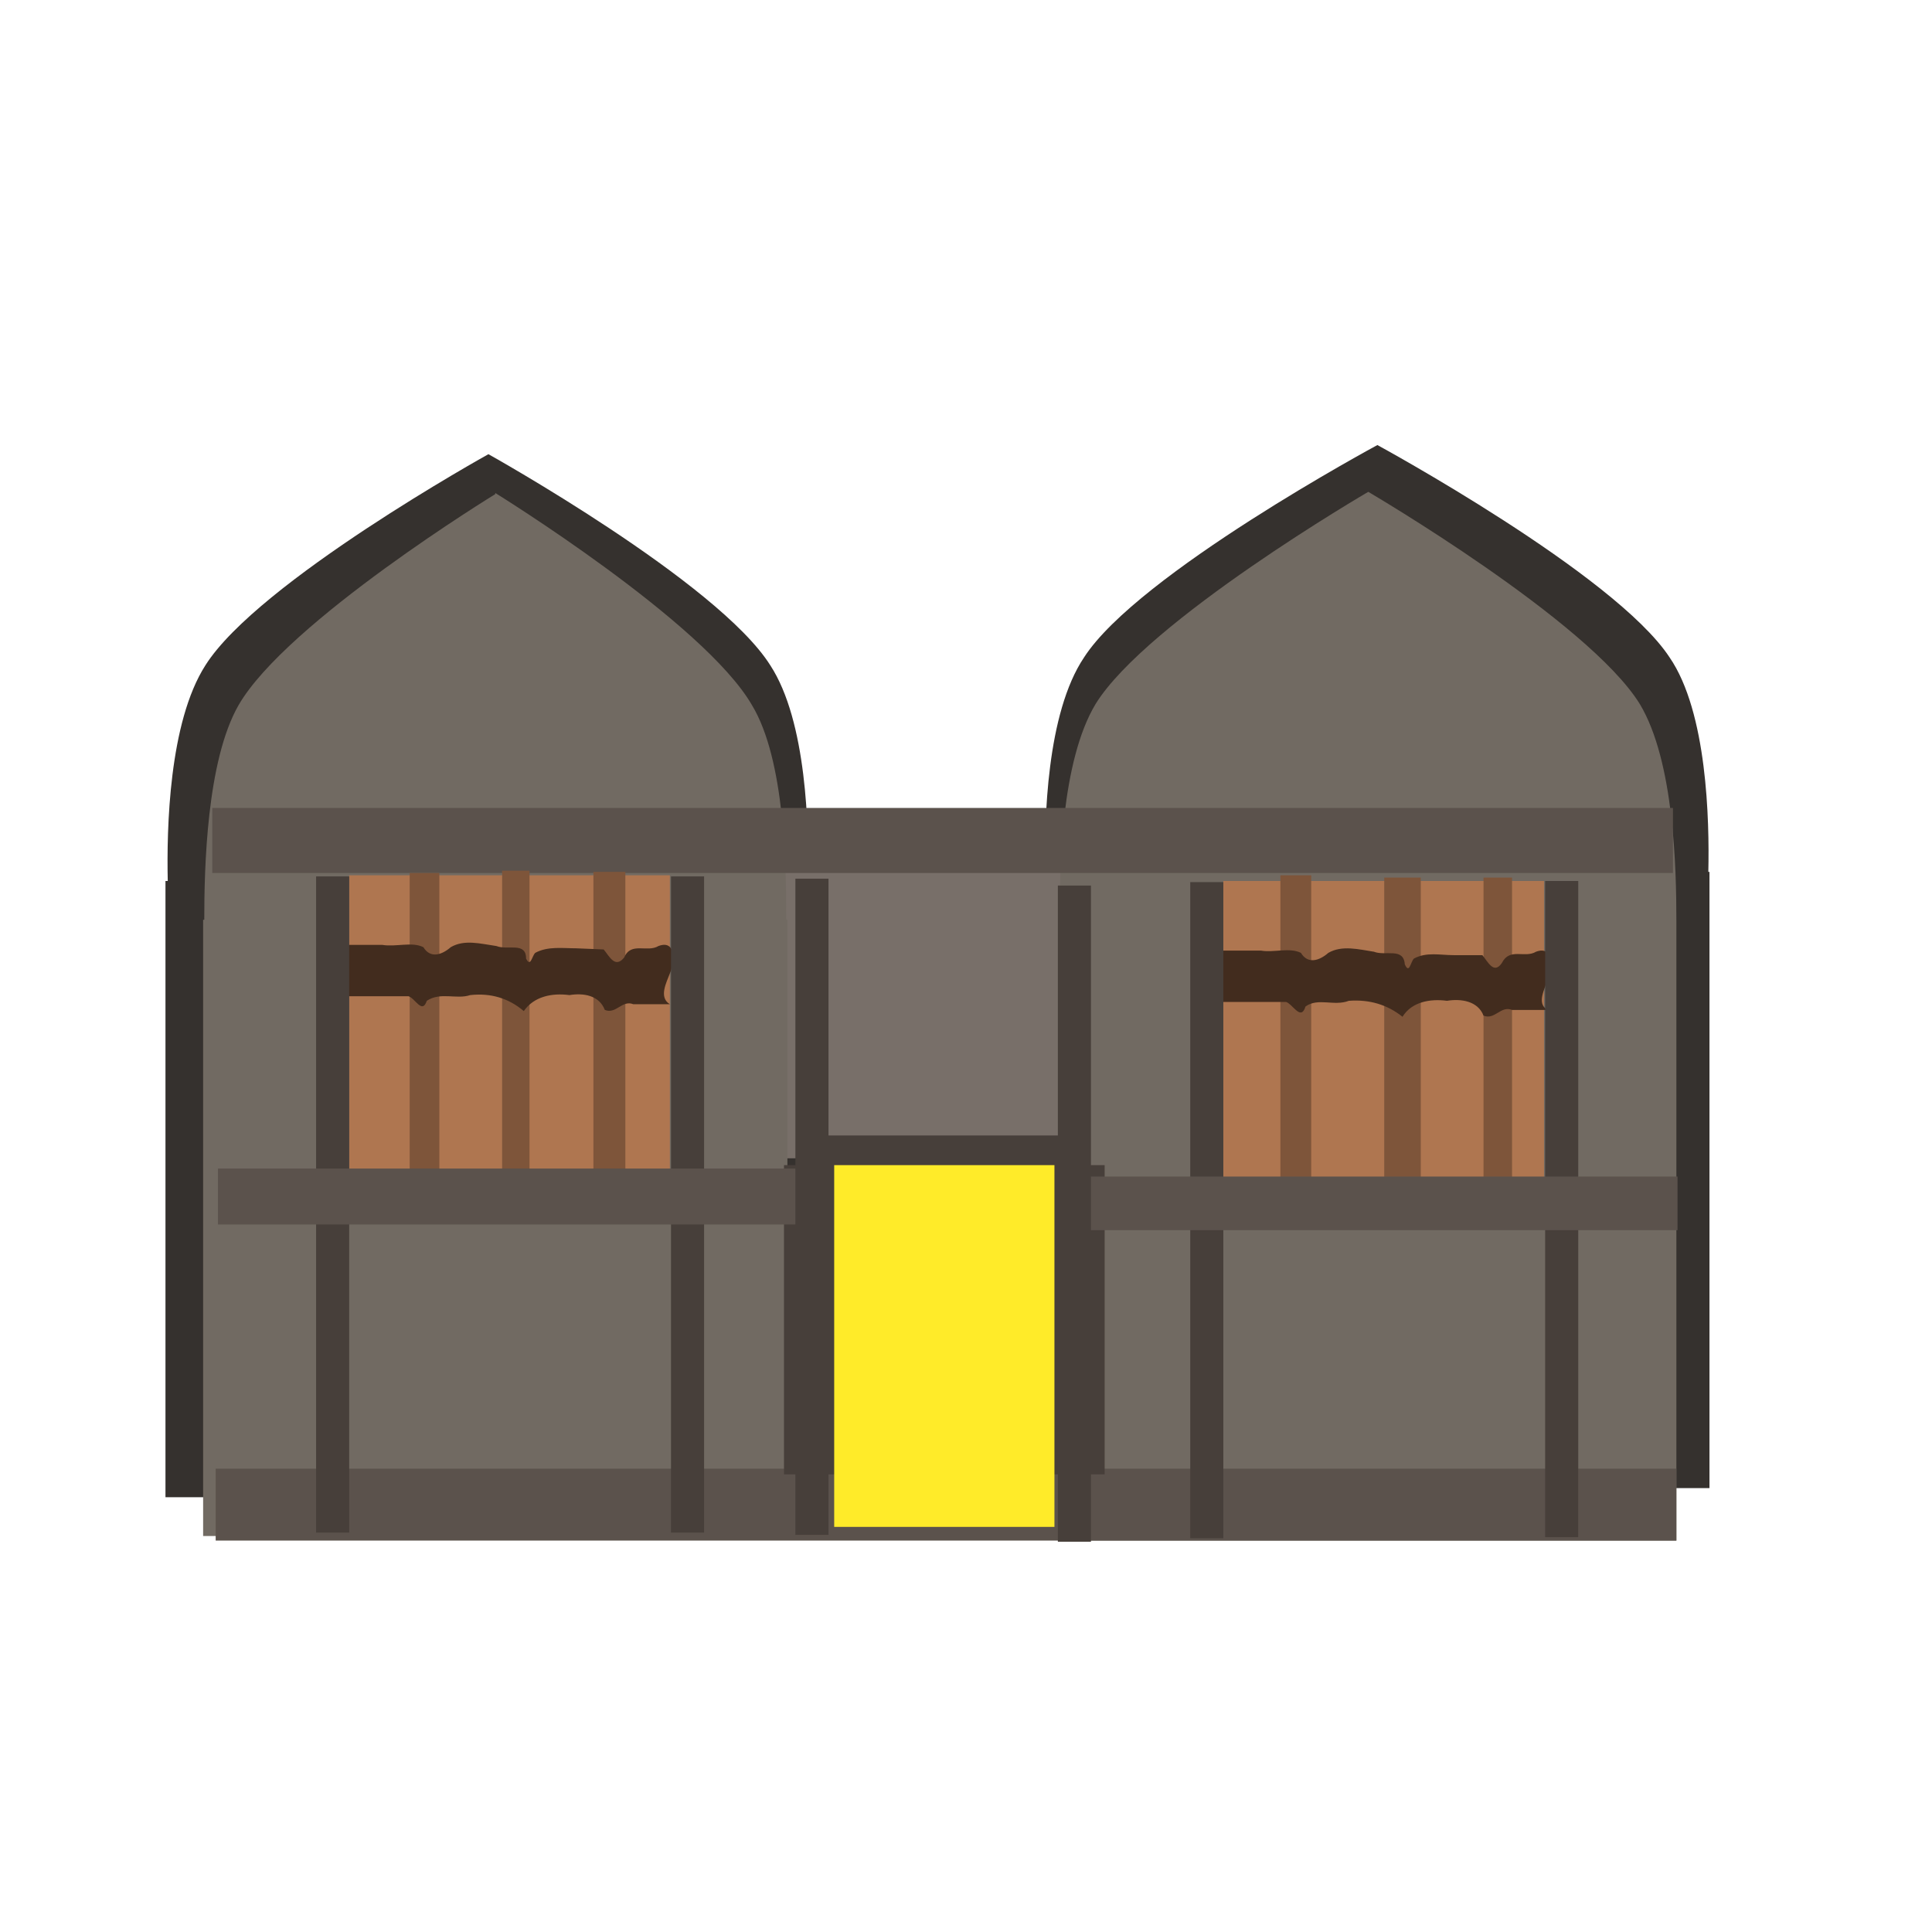
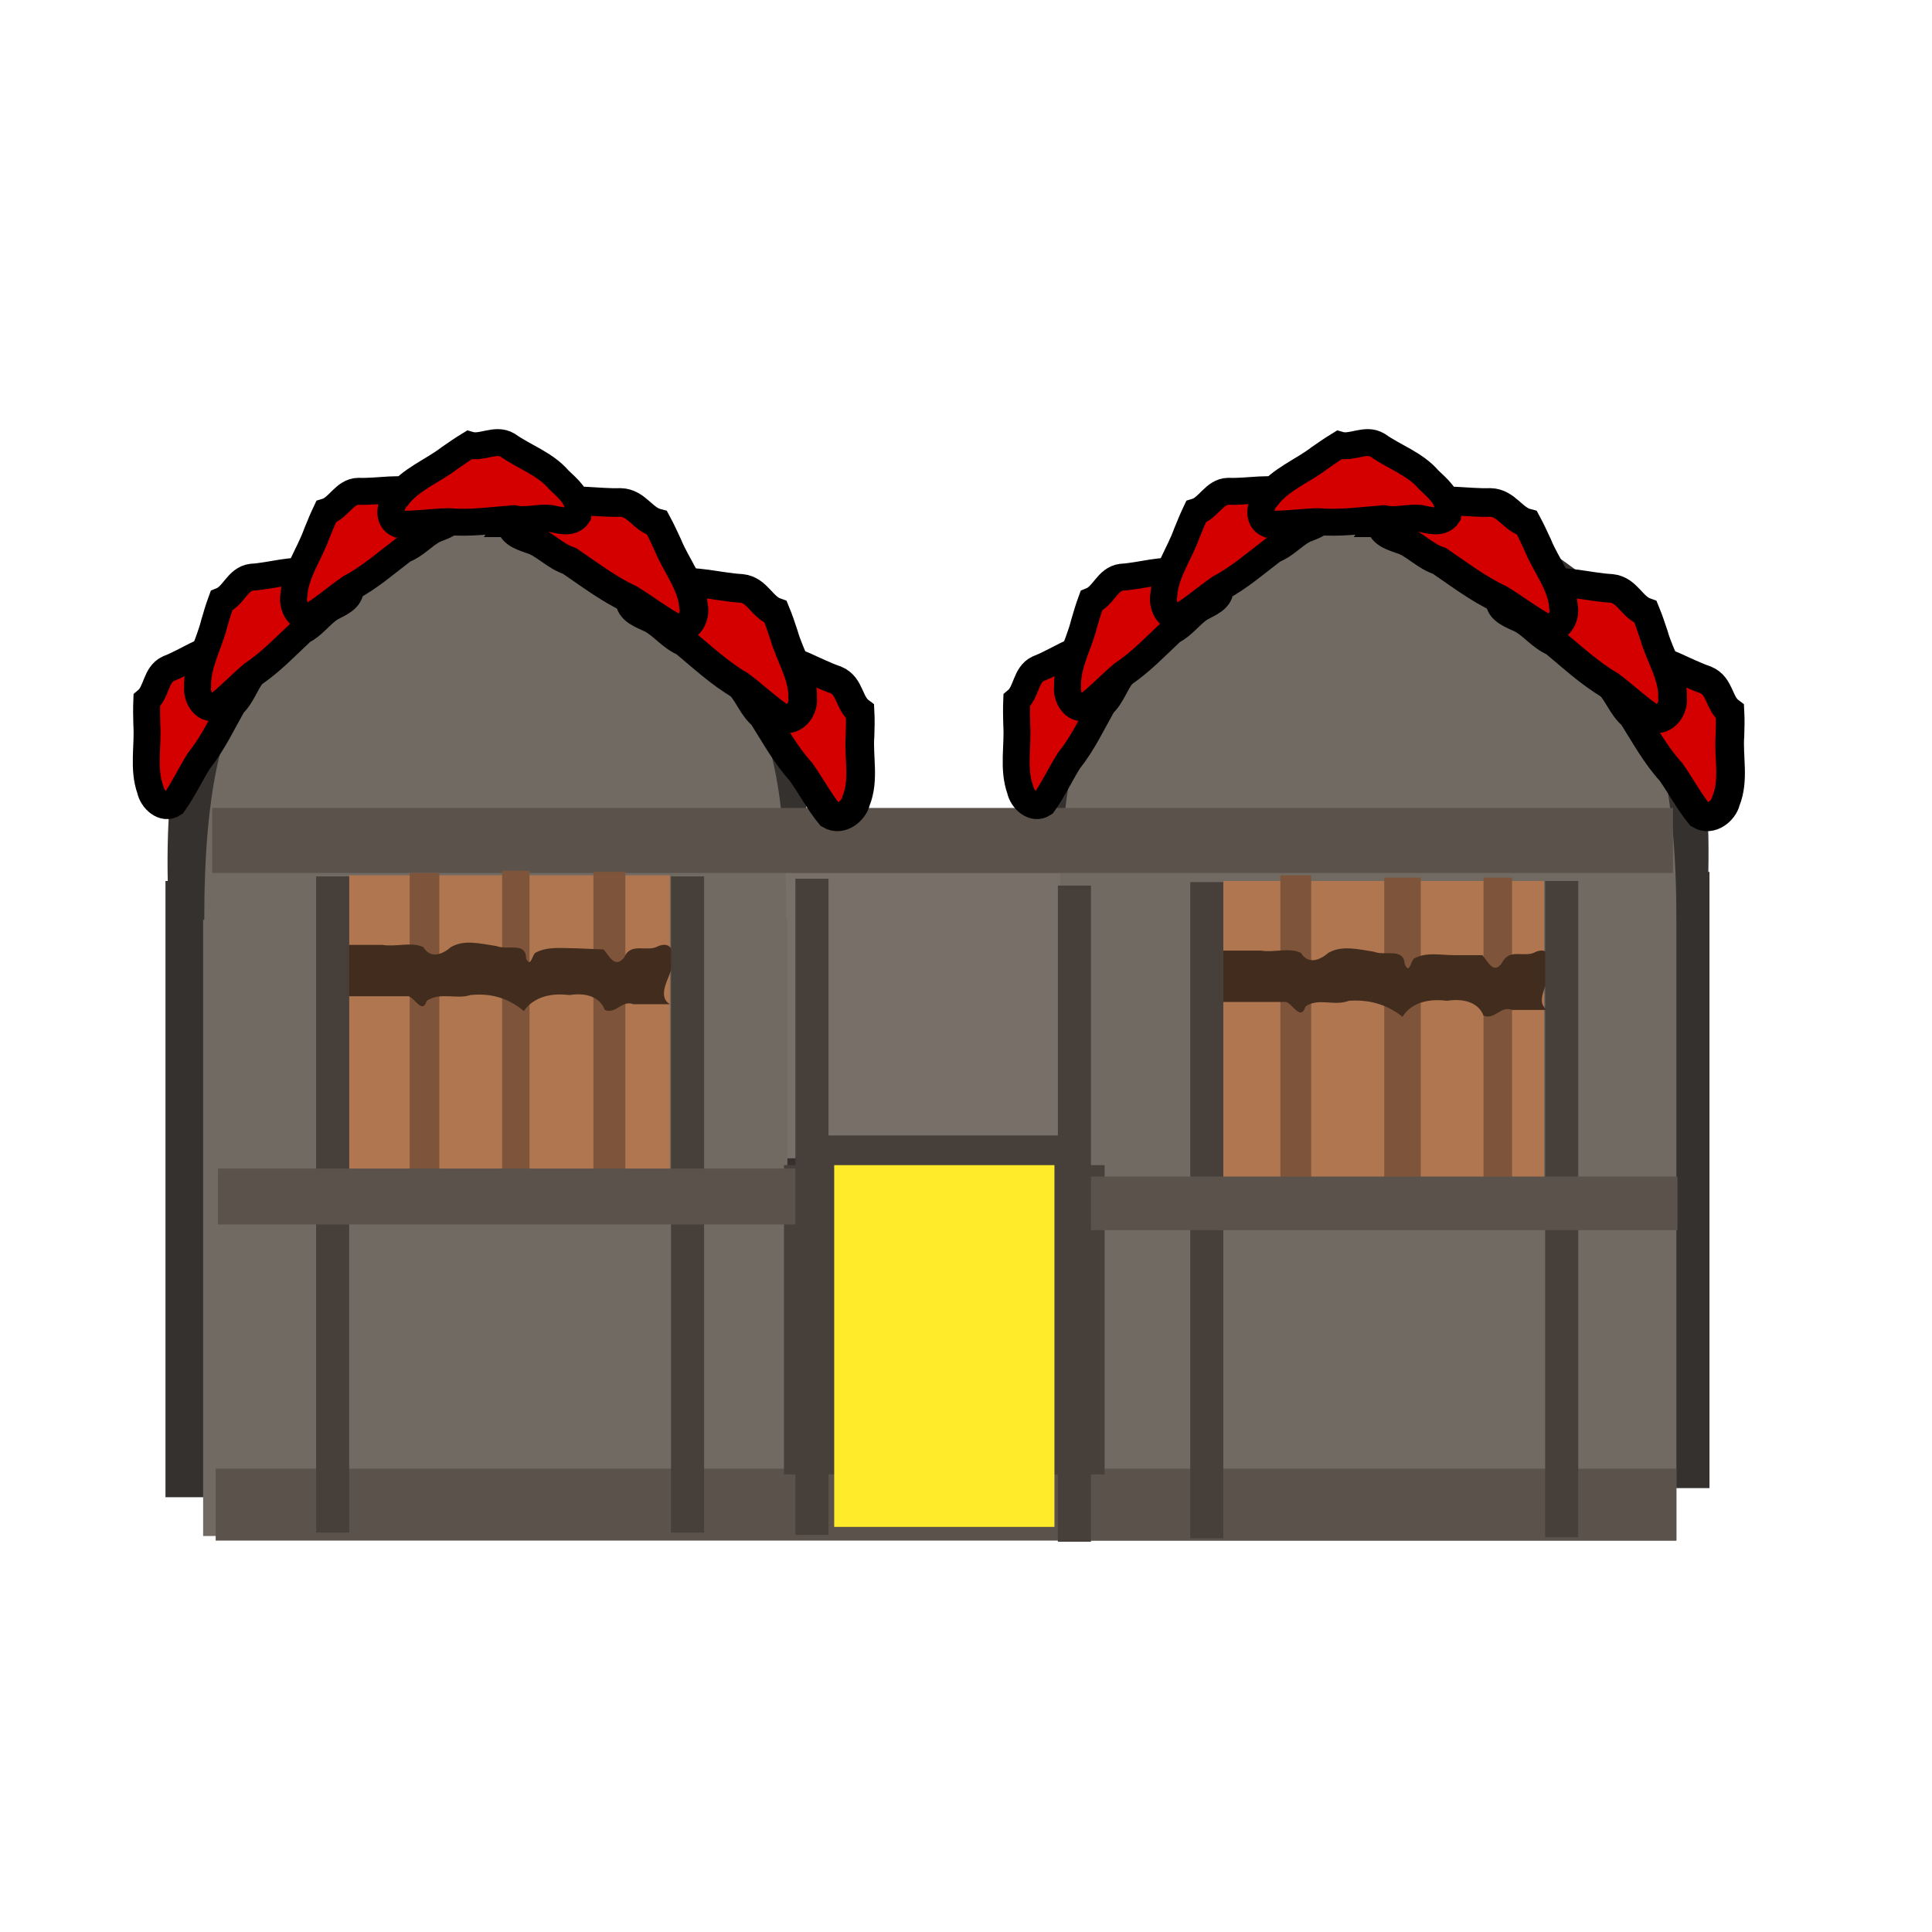
- <svg xmlns="http://www.w3.org/2000/svg" width="64" height="64" viewBox="0 0 16.93 16.93">
-   <path d="M12.07 283.97s-2.1 1.13-2.57 1.86c-.33.49-.35 1.43-.34 1.88h-.02v5.4h5.84v-5.4h-.01c.01-.45-.01-1.4-.34-1.88-.48-.73-2.56-1.86-2.56-1.86" style="opacity:1;fill:#35312e;fill-opacity:1;stroke:none;stroke-width:.689;stroke-miterlimit:4;stroke-dasharray:none;stroke-opacity:1" transform="translate(0 -280.07)" />
-   <path d="M4.28 284.05s-2.02 1.12-2.48 1.85c-.32.5-.34 1.43-.33 1.89h-.02v5.4h5.64v-5.4h-.01c.01-.46-.01-1.4-.33-1.89-.46-.73-2.47-1.85-2.47-1.85" style="opacity:1;fill:#35312e;fill-opacity:1;stroke:none;stroke-width:.677;stroke-miterlimit:4;stroke-dasharray:none;stroke-opacity:1" transform="translate(0 -280.07)" />
-   <path d="M3.36 287.23h10.9v2.99H3.36z" style="opacity:1;fill:#786f69;fill-opacity:1;stroke:none;stroke-width:.701;stroke-miterlimit:4;stroke-dasharray:none;stroke-opacity:1" transform="translate(0 -280.07)" />
-   <path d="M4.34 284.4s-1.83 1.12-2.25 1.85c-.28.49-.3 1.43-.3 1.88h-.01v5.4H6.9v-5.4h-.01c0-.45-.01-1.4-.3-1.88-.42-.73-2.25-1.86-2.25-1.86" style="opacity:1;fill:#716a62;fill-opacity:1;stroke:none;stroke-width:.645;stroke-miterlimit:4;stroke-dasharray:none;stroke-opacity:1" transform="translate(0 -280.07)" />
-   <path d="M11.99 284.38s-1.94 1.13-2.39 1.86c-.3.5-.32 1.44-.31 1.9h-.02v5.43h5.42v-5.43c0-.46-.02-1.4-.32-1.9-.45-.73-2.38-1.86-2.38-1.86" style="opacity:1;fill:#716a62;fill-opacity:1;stroke:none;stroke-width:.666;stroke-miterlimit:4;stroke-dasharray:none;stroke-opacity:1" transform="translate(0 -280.07)" />
-   <path d="M1.89 292.94h12.8v.63H1.89z" style="opacity:1;fill:#5b524c;fill-opacity:1;stroke:none;stroke-width:1.854;stroke-miterlimit:4;stroke-dasharray:none;stroke-opacity:1" transform="translate(0 -280.07)" />
-   <path d="M3.06 287.74h2.81v3.04H3.06zm7.66.05h2.81v3.04h-2.81z" style="opacity:1;fill:#af7650;fill-opacity:1;stroke:none;stroke-width:.753;stroke-miterlimit:4;stroke-dasharray:none;stroke-opacity:1" transform="translate(0 -280.07)" />
-   <path d="M1.86 287.15h12.8v.57H1.86z" style="opacity:1;fill:#5b524c;fill-opacity:1;stroke:none;stroke-width:1.754;stroke-miterlimit:4;stroke-dasharray:none;stroke-opacity:1" transform="translate(0 -280.07)" />
-   <path d="M7.08 290.02h2.29v.29H7.08z" style="opacity:1;fill:#473f3a;fill-opacity:1;stroke:none;stroke-width:.535;stroke-miterlimit:4;stroke-dasharray:none;stroke-opacity:1" transform="translate(0 -280.07)" />
-   <path d="M290.27-9.68h2.71v.57h-2.71z" style="opacity:1;fill:#473f3a;fill-opacity:1;stroke:none;stroke-width:.81;stroke-miterlimit:4;stroke-dasharray:none;stroke-opacity:1" transform="rotate(90 140.03 -140.03)" />
-   <path d="M290.27-7.41h2.71v.54h-2.71z" style="opacity:1;fill:#473f3a;fill-opacity:1;stroke:none;stroke-width:.79;stroke-miterlimit:4;stroke-dasharray:none;stroke-opacity:1" transform="rotate(90 140.03 -140.03)" />
-   <path d="M287.71-3.85h2.86v.26h-2.86z" style="opacity:1;fill:#7e553a;fill-opacity:1;stroke:none;stroke-width:.563;stroke-miterlimit:4;stroke-dasharray:none;stroke-opacity:1" transform="rotate(90 140.03 -140.03)" />
-   <path d="M287.69-4.64h2.86v.24h-2.86z" style="opacity:1;fill:#7e553a;fill-opacity:1;stroke:none;stroke-width:.541;stroke-miterlimit:4;stroke-dasharray:none;stroke-opacity:1" transform="rotate(90 140.03 -140.03)" />
-   <path d="M287.7-5.48h2.86v.28h-2.86z" style="opacity:1;fill:#7e553a;fill-opacity:1;stroke:none;stroke-width:.583;stroke-miterlimit:4;stroke-dasharray:none;stroke-opacity:1" transform="rotate(90 140.03 -140.03)" />
-   <path d="M287.73-11.49h2.86v.27h-2.86z" style="opacity:1;fill:#7e553a;fill-opacity:1;stroke:none;stroke-width:.578;stroke-miterlimit:4;stroke-dasharray:none;stroke-opacity:1" transform="rotate(90 140.03 -140.03)" />
-   <path d="M287.75-12.45h2.86v.32h-2.86z" style="opacity:1;fill:#7e553a;fill-opacity:1;stroke:none;stroke-width:.62;stroke-miterlimit:4;stroke-dasharray:none;stroke-opacity:1" transform="rotate(90 140.03 -140.03)" />
-   <path d="M287.75-13.25h2.86v.25h-2.86z" style="opacity:1;fill:#7e553a;fill-opacity:1;stroke:none;stroke-width:.556;stroke-miterlimit:4;stroke-dasharray:none;stroke-opacity:1" transform="rotate(90 140.03 -140.03)" />
-   <path d="M3 288.8h.58c.06.02.12.16.16.04.12-.08.26-.01.38-.05q.27-.03.47.14c.09-.13.25-.16.4-.14.12-.02.26 0 .31.13.1.04.15-.09.25-.05h.32c-.1-.06-.03-.19 0-.27.04-.09.06-.3-.1-.24-.1.06-.24-.04-.3.1-.08.1-.13-.01-.18-.07l-.24-.01c-.12 0-.25-.02-.36.04-.03.03-.04.13-.08.05 0-.15-.16-.07-.26-.11-.14-.02-.28-.06-.4.01-.08.07-.18.1-.24 0-.1-.05-.24 0-.36-.02h-.37c.01.12-.03.24.02.36zm7.69.05h.58c.06.02.13.17.17.04.11-.08.25 0 .38-.05q.27-.02.47.14c.08-.13.24-.16.39-.14.12-.02.27 0 .32.13.1.04.15-.09.25-.05h.31c-.1-.06-.02-.18 0-.27.04-.08.06-.3-.1-.24-.1.06-.23-.04-.3.1-.07.1-.12-.01-.17-.07h-.25c-.12 0-.24-.03-.35.03-.03.03-.04.14-.08.05-.01-.15-.17-.07-.27-.11-.13-.02-.28-.06-.4.01-.08.07-.18.1-.24 0-.1-.05-.24 0-.35-.02h-.38c.02.12-.03.25.02.36z" style="fill:#422c1e;fill-opacity:1;stroke:none;stroke-width:.256px;stroke-linecap:butt;stroke-linejoin:miter;stroke-opacity:1" transform="translate(0 -280.07)" />
-   <path d="M287.74-3.06h5.75v.29h-5.75zm0-3.11h5.75v.29h-5.75zm.05-4.55h5.75v.29h-5.75z" style="opacity:1;fill:#473f3a;fill-opacity:1;stroke:none;stroke-width:.848;stroke-miterlimit:4;stroke-dasharray:none;stroke-opacity:1" transform="rotate(90 140.03 -140.03)" />
-   <path d="M-293.54-13.83h5.75v.29h-5.75z" style="opacity:1;fill:#473f3a;fill-opacity:1;stroke:none;stroke-width:.848;stroke-miterlimit:4;stroke-dasharray:none;stroke-opacity:1" transform="matrix(0 -1 -1 0 0 -280.07)" />
-   <path d="M9.53 290.38h5.17v.47H9.53z" style="opacity:1;fill:#5b524c;fill-opacity:1;stroke:none;stroke-width:1.015;stroke-miterlimit:4;stroke-dasharray:none;stroke-opacity:1" transform="translate(0 -280.07)" />
-   <path d="M1.91 290.31h5.17v.49H1.91z" style="opacity:1;fill:#5b524c;fill-opacity:1;stroke:none;stroke-width:1.036;stroke-miterlimit:4;stroke-dasharray:none;stroke-opacity:1" transform="translate(0 -280.07)" />
-   <path d="M287.76-7.26h5.75v.29h-5.75zm.06-2.3h5.75v.29h-5.75z" style="opacity:1;fill:#473f3a;fill-opacity:1;stroke:none;stroke-width:.848;stroke-miterlimit:4;stroke-dasharray:none;stroke-opacity:1" transform="rotate(90 140.03 -140.03)" />
-   <path d="M7.31 290.28h1.93v3.17H7.31z" style="opacity:1;fill:#ffeb29;fill-opacity:1;stroke:none;stroke-width:.627;stroke-miterlimit:4;stroke-dasharray:none;stroke-opacity:1" transform="translate(0 -280.07)" />
+ <svg xmlns="http://www.w3.org/2000/svg" width="64" height="64" viewBox="0 0 16.93 16.93" version="1.1" id="svg50">
+   <defs id="defs54" />
+   <path d="M12.07 283.97s-2.1 1.13-2.57 1.86c-.33.49-.35 1.43-.34 1.88h-.02v5.4h5.84v-5.4h-.01c.01-.45-.01-1.4-.34-1.88-.48-.73-2.56-1.86-2.56-1.86" style="opacity:1;fill:#35312e;fill-opacity:1;stroke:none;stroke-width:.689;stroke-miterlimit:4;stroke-dasharray:none;stroke-opacity:1" transform="translate(0 -280.07)" id="path2" />
+   <path d="M4.28 284.05s-2.02 1.12-2.48 1.85c-.32.5-.34 1.43-.33 1.89h-.02v5.4h5.64v-5.4h-.01c.01-.46-.01-1.4-.33-1.89-.46-.73-2.47-1.85-2.47-1.85" style="opacity:1;fill:#35312e;fill-opacity:1;stroke:none;stroke-width:.677;stroke-miterlimit:4;stroke-dasharray:none;stroke-opacity:1" transform="translate(0 -280.07)" id="path4" />
+   <path d="M3.36 287.23h10.9v2.99H3.36z" style="opacity:1;fill:#786f69;fill-opacity:1;stroke:none;stroke-width:.701;stroke-miterlimit:4;stroke-dasharray:none;stroke-opacity:1" transform="translate(0 -280.07)" id="path6" />
+   <path d="M4.34 284.4s-1.83 1.12-2.25 1.85c-.28.49-.3 1.43-.3 1.88h-.01v5.4H6.9v-5.4h-.01c0-.45-.01-1.4-.3-1.88-.42-.73-2.25-1.86-2.25-1.86" style="opacity:1;fill:#716a62;fill-opacity:1;stroke:none;stroke-width:.645;stroke-miterlimit:4;stroke-dasharray:none;stroke-opacity:1" transform="translate(0 -280.07)" id="path8" />
+   <path d="M11.99 284.38s-1.94 1.13-2.39 1.86c-.3.5-.32 1.44-.31 1.9h-.02v5.43h5.42v-5.43c0-.46-.02-1.4-.32-1.9-.45-.73-2.38-1.86-2.38-1.86" style="opacity:1;fill:#716a62;fill-opacity:1;stroke:none;stroke-width:.666;stroke-miterlimit:4;stroke-dasharray:none;stroke-opacity:1" transform="translate(0 -280.07)" id="path10" />
+   <path d="M1.89 292.94h12.8v.63H1.89z" style="opacity:1;fill:#5b524c;fill-opacity:1;stroke:none;stroke-width:1.854;stroke-miterlimit:4;stroke-dasharray:none;stroke-opacity:1" transform="translate(0 -280.07)" id="path12" />
+   <path d="M3.06 287.74h2.81v3.04H3.06zm7.66.05h2.81v3.04h-2.81z" style="opacity:1;fill:#af7650;fill-opacity:1;stroke:none;stroke-width:.753;stroke-miterlimit:4;stroke-dasharray:none;stroke-opacity:1" transform="translate(0 -280.07)" id="path14" />
+   <path d="M1.86 287.15h12.8v.57H1.86z" style="opacity:1;fill:#5b524c;fill-opacity:1;stroke:none;stroke-width:1.754;stroke-miterlimit:4;stroke-dasharray:none;stroke-opacity:1" transform="translate(0 -280.07)" id="path16" />
+   <path d="M7.08 290.02h2.29v.29H7.08z" style="opacity:1;fill:#473f3a;fill-opacity:1;stroke:none;stroke-width:.535;stroke-miterlimit:4;stroke-dasharray:none;stroke-opacity:1" transform="translate(0 -280.07)" id="path18" />
+   <path d="M290.27-9.68h2.71v.57h-2.71z" style="opacity:1;fill:#473f3a;fill-opacity:1;stroke:none;stroke-width:.81;stroke-miterlimit:4;stroke-dasharray:none;stroke-opacity:1" transform="rotate(90 140.03 -140.03)" id="path20" />
+   <path d="M290.27-7.41h2.71v.54h-2.71z" style="opacity:1;fill:#473f3a;fill-opacity:1;stroke:none;stroke-width:.79;stroke-miterlimit:4;stroke-dasharray:none;stroke-opacity:1" transform="rotate(90 140.03 -140.03)" id="path22" />
+   <path d="M287.71-3.85h2.86v.26h-2.86z" style="opacity:1;fill:#7e553a;fill-opacity:1;stroke:none;stroke-width:.563;stroke-miterlimit:4;stroke-dasharray:none;stroke-opacity:1" transform="rotate(90 140.03 -140.03)" id="path24" />
+   <path d="M287.69-4.64h2.86v.24h-2.86z" style="opacity:1;fill:#7e553a;fill-opacity:1;stroke:none;stroke-width:.541;stroke-miterlimit:4;stroke-dasharray:none;stroke-opacity:1" transform="rotate(90 140.03 -140.03)" id="path26" />
+   <path d="M287.7-5.48h2.86v.28h-2.86z" style="opacity:1;fill:#7e553a;fill-opacity:1;stroke:none;stroke-width:.583;stroke-miterlimit:4;stroke-dasharray:none;stroke-opacity:1" transform="rotate(90 140.03 -140.03)" id="path28" />
+   <path d="M287.73-11.49h2.86v.27h-2.86z" style="opacity:1;fill:#7e553a;fill-opacity:1;stroke:none;stroke-width:.578;stroke-miterlimit:4;stroke-dasharray:none;stroke-opacity:1" transform="rotate(90 140.03 -140.03)" id="path30" />
+   <path d="M287.75-12.45h2.86v.32h-2.86z" style="opacity:1;fill:#7e553a;fill-opacity:1;stroke:none;stroke-width:.62;stroke-miterlimit:4;stroke-dasharray:none;stroke-opacity:1" transform="rotate(90 140.03 -140.03)" id="path32" />
+   <path d="M287.75-13.25h2.86v.25h-2.86z" style="opacity:1;fill:#7e553a;fill-opacity:1;stroke:none;stroke-width:.556;stroke-miterlimit:4;stroke-dasharray:none;stroke-opacity:1" transform="rotate(90 140.03 -140.03)" id="path34" />
+   <path d="M3 288.8h.58c.06.02.12.16.16.04.12-.08.26-.01.38-.05q.27-.03.47.14c.09-.13.25-.16.4-.14.12-.02.26 0 .31.13.1.04.15-.09.25-.05h.32c-.1-.06-.03-.19 0-.27.04-.09.06-.3-.1-.24-.1.06-.24-.04-.3.1-.08.1-.13-.01-.18-.07l-.24-.01c-.12 0-.25-.02-.36.04-.03.03-.04.13-.08.05 0-.15-.16-.07-.26-.11-.14-.02-.28-.06-.4.01-.08.07-.18.1-.24 0-.1-.05-.24 0-.36-.02h-.37c.01.12-.03.24.02.36zm7.69.05h.58c.06.02.13.17.17.04.11-.08.25 0 .38-.05q.27-.02.47.14c.08-.13.24-.16.39-.14.12-.02.27 0 .32.13.1.04.15-.09.25-.05h.31c-.1-.06-.02-.18 0-.27.04-.08.06-.3-.1-.24-.1.06-.23-.04-.3.1-.07.1-.12-.01-.17-.07h-.25c-.12 0-.24-.03-.35.03-.03.03-.04.14-.08.05-.01-.15-.17-.07-.27-.11-.13-.02-.28-.06-.4.01-.08.07-.18.1-.24 0-.1-.05-.24 0-.35-.02h-.38c.02.12-.03.25.02.36z" style="fill:#422c1e;fill-opacity:1;stroke:none;stroke-width:.256px;stroke-linecap:butt;stroke-linejoin:miter;stroke-opacity:1" transform="translate(0 -280.07)" id="path36" />
+   <path d="M287.74-3.06h5.75v.29h-5.75zm0-3.11h5.75v.29h-5.75zm.05-4.55h5.75v.29h-5.75z" style="opacity:1;fill:#473f3a;fill-opacity:1;stroke:none;stroke-width:.848;stroke-miterlimit:4;stroke-dasharray:none;stroke-opacity:1" transform="rotate(90 140.03 -140.03)" id="path38" />
+   <path d="M-293.54-13.83h5.75v.29h-5.75z" style="opacity:1;fill:#473f3a;fill-opacity:1;stroke:none;stroke-width:.848;stroke-miterlimit:4;stroke-dasharray:none;stroke-opacity:1" transform="matrix(0 -1 -1 0 0 -280.07)" id="path40" />
+   <path d="M9.53 290.38h5.17v.47H9.53z" style="opacity:1;fill:#5b524c;fill-opacity:1;stroke:none;stroke-width:1.015;stroke-miterlimit:4;stroke-dasharray:none;stroke-opacity:1" transform="translate(0 -280.07)" id="path42" />
+   <path d="M1.91 290.31h5.17v.49H1.91z" style="opacity:1;fill:#5b524c;fill-opacity:1;stroke:none;stroke-width:1.036;stroke-miterlimit:4;stroke-dasharray:none;stroke-opacity:1" transform="translate(0 -280.07)" id="path44" />
+   <path d="M287.76-7.26h5.75v.29h-5.75zm.06-2.3h5.75v.29h-5.75z" style="opacity:1;fill:#473f3a;fill-opacity:1;stroke:none;stroke-width:.848;stroke-miterlimit:4;stroke-dasharray:none;stroke-opacity:1" transform="rotate(90 140.03 -140.03)" id="path46" />
+   <path d="M7.31 290.28h1.93v3.17H7.31z" style="opacity:1;fill:#ffeb29;fill-opacity:1;stroke:none;stroke-width:.627;stroke-miterlimit:4;stroke-dasharray:none;stroke-opacity:1" transform="translate(0 -280.07)" id="path48" />
+   <g id="g943" transform="translate(0.04147696,0.4841264)">
+     <path id="path866" d="M 2.284,5.202 C 2.324,5.295 2.229,5.364 2.174,5.423 2.107,5.506 2.078,5.615 1.999,5.689 1.905,5.856 1.823,6.031 1.702,6.182 1.625,6.305 1.563,6.439 1.478,6.558 1.391,6.616 1.293,6.52 1.276,6.436 1.21,6.251 1.258,6.053 1.245,5.862 c -0.002,-0.069 -0.003,-0.139 -2.524e-4,-0.208 0.089,-0.074 0.076,-0.225 0.188,-0.278 0.168,-0.065 0.317,-0.182 0.5,-0.205 0.103,-0.022 0.223,-0.062 0.317,0.006 0.012,0.008 0.023,0.016 0.034,0.025 z" style="fill:#d40000;fill-opacity:1;stroke:#000000;stroke-width:0.236;stroke-linecap:butt;stroke-linejoin:miter;stroke-miterlimit:4;stroke-dasharray:none;stroke-opacity:1" />
+     <path id="path866-8" d="M 3.027,4.667 C 3.036,4.767 2.925,4.804 2.854,4.844 2.765,4.902 2.704,4.997 2.607,5.044 2.466,5.175 2.334,5.317 2.174,5.423 2.062,5.517 1.963,5.626 1.845,5.713 1.745,5.742 1.68,5.621 1.69,5.535 1.684,5.339 1.79,5.165 1.836,4.979 1.855,4.913 1.875,4.846 1.899,4.781 2.007,4.738 2.039,4.59 2.163,4.574 c 0.18,-0.011 0.357,-0.077 0.538,-0.043 0.104,0.01 0.232,0.009 0.3,0.102 0.009,0.011 0.017,0.022 0.025,0.034 z" style="fill:#d40000;fill-opacity:1;stroke:#000000;stroke-width:0.236;stroke-linecap:butt;stroke-linejoin:miter;stroke-miterlimit:4;stroke-dasharray:none;stroke-opacity:1" />
+     <path id="path866-9" d="M 3.95,3.999 C 3.95,4.1 3.835,4.126 3.761,4.158 3.666,4.208 3.596,4.296 3.495,4.333 3.342,4.449 3.197,4.577 3.027,4.667 2.906,4.75 2.797,4.848 2.671,4.923 2.569,4.942 2.516,4.816 2.534,4.731 c 0.013,-0.196 0.136,-0.359 0.2,-0.539 0.026,-0.064 0.052,-0.128 0.082,-0.191 0.111,-0.033 0.159,-0.177 0.283,-0.18 0.18,0.007 0.363,-0.042 0.54,0.011 0.103,0.021 0.23,0.032 0.289,0.131 0.008,0.012 0.015,0.024 0.022,0.036 z" style="fill:#d40000;fill-opacity:1;stroke:#000000;stroke-width:0.236;stroke-linecap:butt;stroke-linejoin:miter;stroke-miterlimit:4;stroke-dasharray:none;stroke-opacity:1" />
+     <path id="path866-6" d="m 6.319,5.3 c -0.045,0.093 0.063,0.162 0.125,0.221 0.076,0.083 0.109,0.192 0.197,0.266 0.106,0.167 0.2,0.342 0.337,0.493 0.088,0.124 0.157,0.257 0.254,0.376 0.098,0.058 0.209,-0.037 0.228,-0.122 0.075,-0.185 0.02,-0.383 0.035,-0.574 0.002,-0.069 0.004,-0.139 2.857e-4,-0.208 C 7.395,5.678 7.41,5.527 7.283,5.474 7.093,5.409 6.925,5.292 6.717,5.269 6.601,5.247 6.465,5.207 6.358,5.275 6.345,5.283 6.332,5.291 6.319,5.3 Z" style="fill:#d40000;fill-opacity:1;stroke:#000000;stroke-width:0.251;stroke-linecap:butt;stroke-linejoin:miter;stroke-miterlimit:4;stroke-dasharray:none;stroke-opacity:1" />
+     <path id="path866-8-0" d="M 5.479,4.765 C 5.468,4.865 5.595,4.902 5.675,4.942 5.775,5 5.844,5.095 5.954,5.142 6.113,5.273 6.263,5.415 6.445,5.521 6.571,5.615 6.683,5.724 6.816,5.811 6.93,5.84 7.003,5.719 6.992,5.633 6.999,5.437 6.879,5.263 6.827,5.077 6.805,5.011 6.783,4.944 6.756,4.879 6.634,4.836 6.597,4.687 6.457,4.672 6.254,4.661 6.053,4.594 5.848,4.629 c -0.118,0.01 -0.262,0.009 -0.34,0.102 -0.01,0.011 -0.02,0.022 -0.028,0.034 z" style="fill:#d40000;fill-opacity:1;stroke:#000000;stroke-width:0.251;stroke-linecap:butt;stroke-linejoin:miter;stroke-miterlimit:4;stroke-dasharray:none;stroke-opacity:1" />
+     <path id="path866-9-7" d="m 4.434,4.097 c 2.875e-4,0.101 0.13,0.127 0.214,0.159 0.107,0.05 0.186,0.138 0.301,0.175 C 5.121,4.547 5.286,4.675 5.479,4.765 5.615,4.848 5.739,4.946 5.881,5.021 5.998,5.04 6.057,4.914 6.036,4.829 6.021,4.633 5.883,4.471 5.81,4.29 5.78,4.226 5.751,4.162 5.717,4.099 5.591,4.067 5.537,3.923 5.396,3.919 5.193,3.926 4.986,3.877 4.785,3.929 4.669,3.95 4.526,3.961 4.458,4.061 c -0.009,0.012 -0.017,0.024 -0.025,0.036 z" style="fill:#d40000;fill-opacity:1;stroke:#000000;stroke-width:0.251;stroke-linecap:butt;stroke-linejoin:miter;stroke-miterlimit:4;stroke-dasharray:none;stroke-opacity:1" />
+     <path id="path866-91" d="m 5.023,4.028 c -0.055,0.085 -0.165,0.044 -0.245,0.03 -0.106,-0.01 -0.213,0.027 -0.318,0.003 -0.191,0.015 -0.383,0.043 -0.575,0.026 -0.146,0.004 -0.291,0.027 -0.437,0.022 -0.096,-0.04 -0.072,-0.174 -0.011,-0.235 0.117,-0.158 0.309,-0.227 0.461,-0.344 0.057,-0.04 0.114,-0.079 0.173,-0.115 0.111,0.033 0.229,-0.062 0.336,0.002 0.147,0.104 0.327,0.162 0.447,0.302 0.075,0.073 0.176,0.151 0.171,0.267 3.661e-4,0.014 -2.07e-4,0.028 -0.002,0.042 z" style="fill:#d40000;fill-opacity:1;stroke:#000000;stroke-width:0.236;stroke-linecap:butt;stroke-linejoin:miter;stroke-miterlimit:4;stroke-dasharray:none;stroke-opacity:1" />
+   </g>
+   <g transform="translate(7.664442,0.4841264)" id="g943-9">
+     <path id="path866-83" d="M 2.284,5.202 C 2.324,5.295 2.229,5.364 2.174,5.423 2.107,5.506 2.078,5.615 1.999,5.689 1.905,5.856 1.823,6.031 1.702,6.182 1.625,6.305 1.563,6.439 1.478,6.558 1.391,6.616 1.293,6.52 1.276,6.436 1.21,6.251 1.258,6.053 1.245,5.862 c -0.002,-0.069 -0.003,-0.139 -2.524e-4,-0.208 0.089,-0.074 0.076,-0.225 0.188,-0.278 0.168,-0.065 0.317,-0.182 0.5,-0.205 0.103,-0.022 0.223,-0.062 0.317,0.006 0.012,0.008 0.023,0.016 0.034,0.025 z" style="fill:#d40000;fill-opacity:1;stroke:#000000;stroke-width:0.236;stroke-linecap:butt;stroke-linejoin:miter;stroke-miterlimit:4;stroke-dasharray:none;stroke-opacity:1" />
+     <path id="path866-8-5" d="M 3.027,4.667 C 3.036,4.767 2.925,4.804 2.854,4.844 2.765,4.902 2.704,4.997 2.607,5.044 2.466,5.175 2.334,5.317 2.174,5.423 2.062,5.517 1.963,5.626 1.845,5.713 1.745,5.742 1.68,5.621 1.69,5.535 1.684,5.339 1.79,5.165 1.836,4.979 1.855,4.913 1.875,4.846 1.899,4.781 2.007,4.738 2.039,4.59 2.163,4.574 c 0.18,-0.011 0.357,-0.077 0.538,-0.043 0.104,0.01 0.232,0.009 0.3,0.102 0.009,0.011 0.017,0.022 0.025,0.034 z" style="fill:#d40000;fill-opacity:1;stroke:#000000;stroke-width:0.236;stroke-linecap:butt;stroke-linejoin:miter;stroke-miterlimit:4;stroke-dasharray:none;stroke-opacity:1" />
+     <path id="path866-9-3" d="M 3.95,3.999 C 3.95,4.1 3.835,4.126 3.761,4.158 3.666,4.208 3.596,4.296 3.495,4.333 3.342,4.449 3.197,4.577 3.027,4.667 2.906,4.75 2.797,4.848 2.671,4.923 2.569,4.942 2.516,4.816 2.534,4.731 c 0.013,-0.196 0.136,-0.359 0.2,-0.539 0.026,-0.064 0.052,-0.128 0.082,-0.191 0.111,-0.033 0.159,-0.177 0.283,-0.18 0.18,0.007 0.363,-0.042 0.54,0.011 0.103,0.021 0.23,0.032 0.289,0.131 0.008,0.012 0.015,0.024 0.022,0.036 z" style="fill:#d40000;fill-opacity:1;stroke:#000000;stroke-width:0.236;stroke-linecap:butt;stroke-linejoin:miter;stroke-miterlimit:4;stroke-dasharray:none;stroke-opacity:1" />
+     <path id="path866-6-8" d="m 6.319,5.3 c -0.045,0.093 0.063,0.162 0.125,0.221 0.076,0.083 0.109,0.192 0.197,0.266 0.106,0.167 0.2,0.342 0.337,0.493 0.088,0.124 0.157,0.257 0.254,0.376 0.098,0.058 0.209,-0.037 0.228,-0.122 0.075,-0.185 0.02,-0.383 0.035,-0.574 0.002,-0.069 0.004,-0.139 2.857e-4,-0.208 C 7.395,5.678 7.41,5.527 7.283,5.474 7.093,5.409 6.925,5.292 6.717,5.269 6.601,5.247 6.465,5.207 6.358,5.275 6.345,5.283 6.332,5.291 6.319,5.3 Z" style="fill:#d40000;fill-opacity:1;stroke:#000000;stroke-width:0.251;stroke-linecap:butt;stroke-linejoin:miter;stroke-miterlimit:4;stroke-dasharray:none;stroke-opacity:1" />
+     <path id="path866-8-0-9" d="M 5.479,4.765 C 5.468,4.865 5.595,4.902 5.675,4.942 5.775,5 5.844,5.095 5.954,5.142 6.113,5.273 6.263,5.415 6.445,5.521 6.571,5.615 6.683,5.724 6.816,5.811 6.93,5.84 7.003,5.719 6.992,5.633 6.999,5.437 6.879,5.263 6.827,5.077 6.805,5.011 6.783,4.944 6.756,4.879 6.634,4.836 6.597,4.687 6.457,4.672 6.254,4.661 6.053,4.594 5.848,4.629 c -0.118,0.01 -0.262,0.009 -0.34,0.102 -0.01,0.011 -0.02,0.022 -0.028,0.034 z" style="fill:#d40000;fill-opacity:1;stroke:#000000;stroke-width:0.251;stroke-linecap:butt;stroke-linejoin:miter;stroke-miterlimit:4;stroke-dasharray:none;stroke-opacity:1" />
+     <path id="path866-9-7-2" d="m 4.434,4.097 c 2.875e-4,0.101 0.13,0.127 0.214,0.159 0.107,0.05 0.186,0.138 0.301,0.175 C 5.121,4.547 5.286,4.675 5.479,4.765 5.615,4.848 5.739,4.946 5.881,5.021 5.998,5.04 6.057,4.914 6.036,4.829 6.021,4.633 5.883,4.471 5.81,4.29 5.78,4.226 5.751,4.162 5.717,4.099 5.591,4.067 5.537,3.923 5.396,3.919 5.193,3.926 4.986,3.877 4.785,3.929 4.669,3.95 4.526,3.961 4.458,4.061 c -0.009,0.012 -0.017,0.024 -0.025,0.036 z" style="fill:#d40000;fill-opacity:1;stroke:#000000;stroke-width:0.251;stroke-linecap:butt;stroke-linejoin:miter;stroke-miterlimit:4;stroke-dasharray:none;stroke-opacity:1" />
+     <path id="path866-91-2" d="m 5.023,4.028 c -0.055,0.085 -0.165,0.044 -0.245,0.03 -0.106,-0.01 -0.213,0.027 -0.318,0.003 -0.191,0.015 -0.383,0.043 -0.575,0.026 -0.146,0.004 -0.291,0.027 -0.437,0.022 -0.096,-0.04 -0.072,-0.174 -0.011,-0.235 0.117,-0.158 0.309,-0.227 0.461,-0.344 0.057,-0.04 0.114,-0.079 0.173,-0.115 0.111,0.033 0.229,-0.062 0.336,0.002 0.147,0.104 0.327,0.162 0.447,0.302 0.075,0.073 0.176,0.151 0.171,0.267 3.661e-4,0.014 -2.07e-4,0.028 -0.002,0.042 z" style="fill:#d40000;fill-opacity:1;stroke:#000000;stroke-width:0.236;stroke-linecap:butt;stroke-linejoin:miter;stroke-miterlimit:4;stroke-dasharray:none;stroke-opacity:1" />
+   </g>
</svg>
